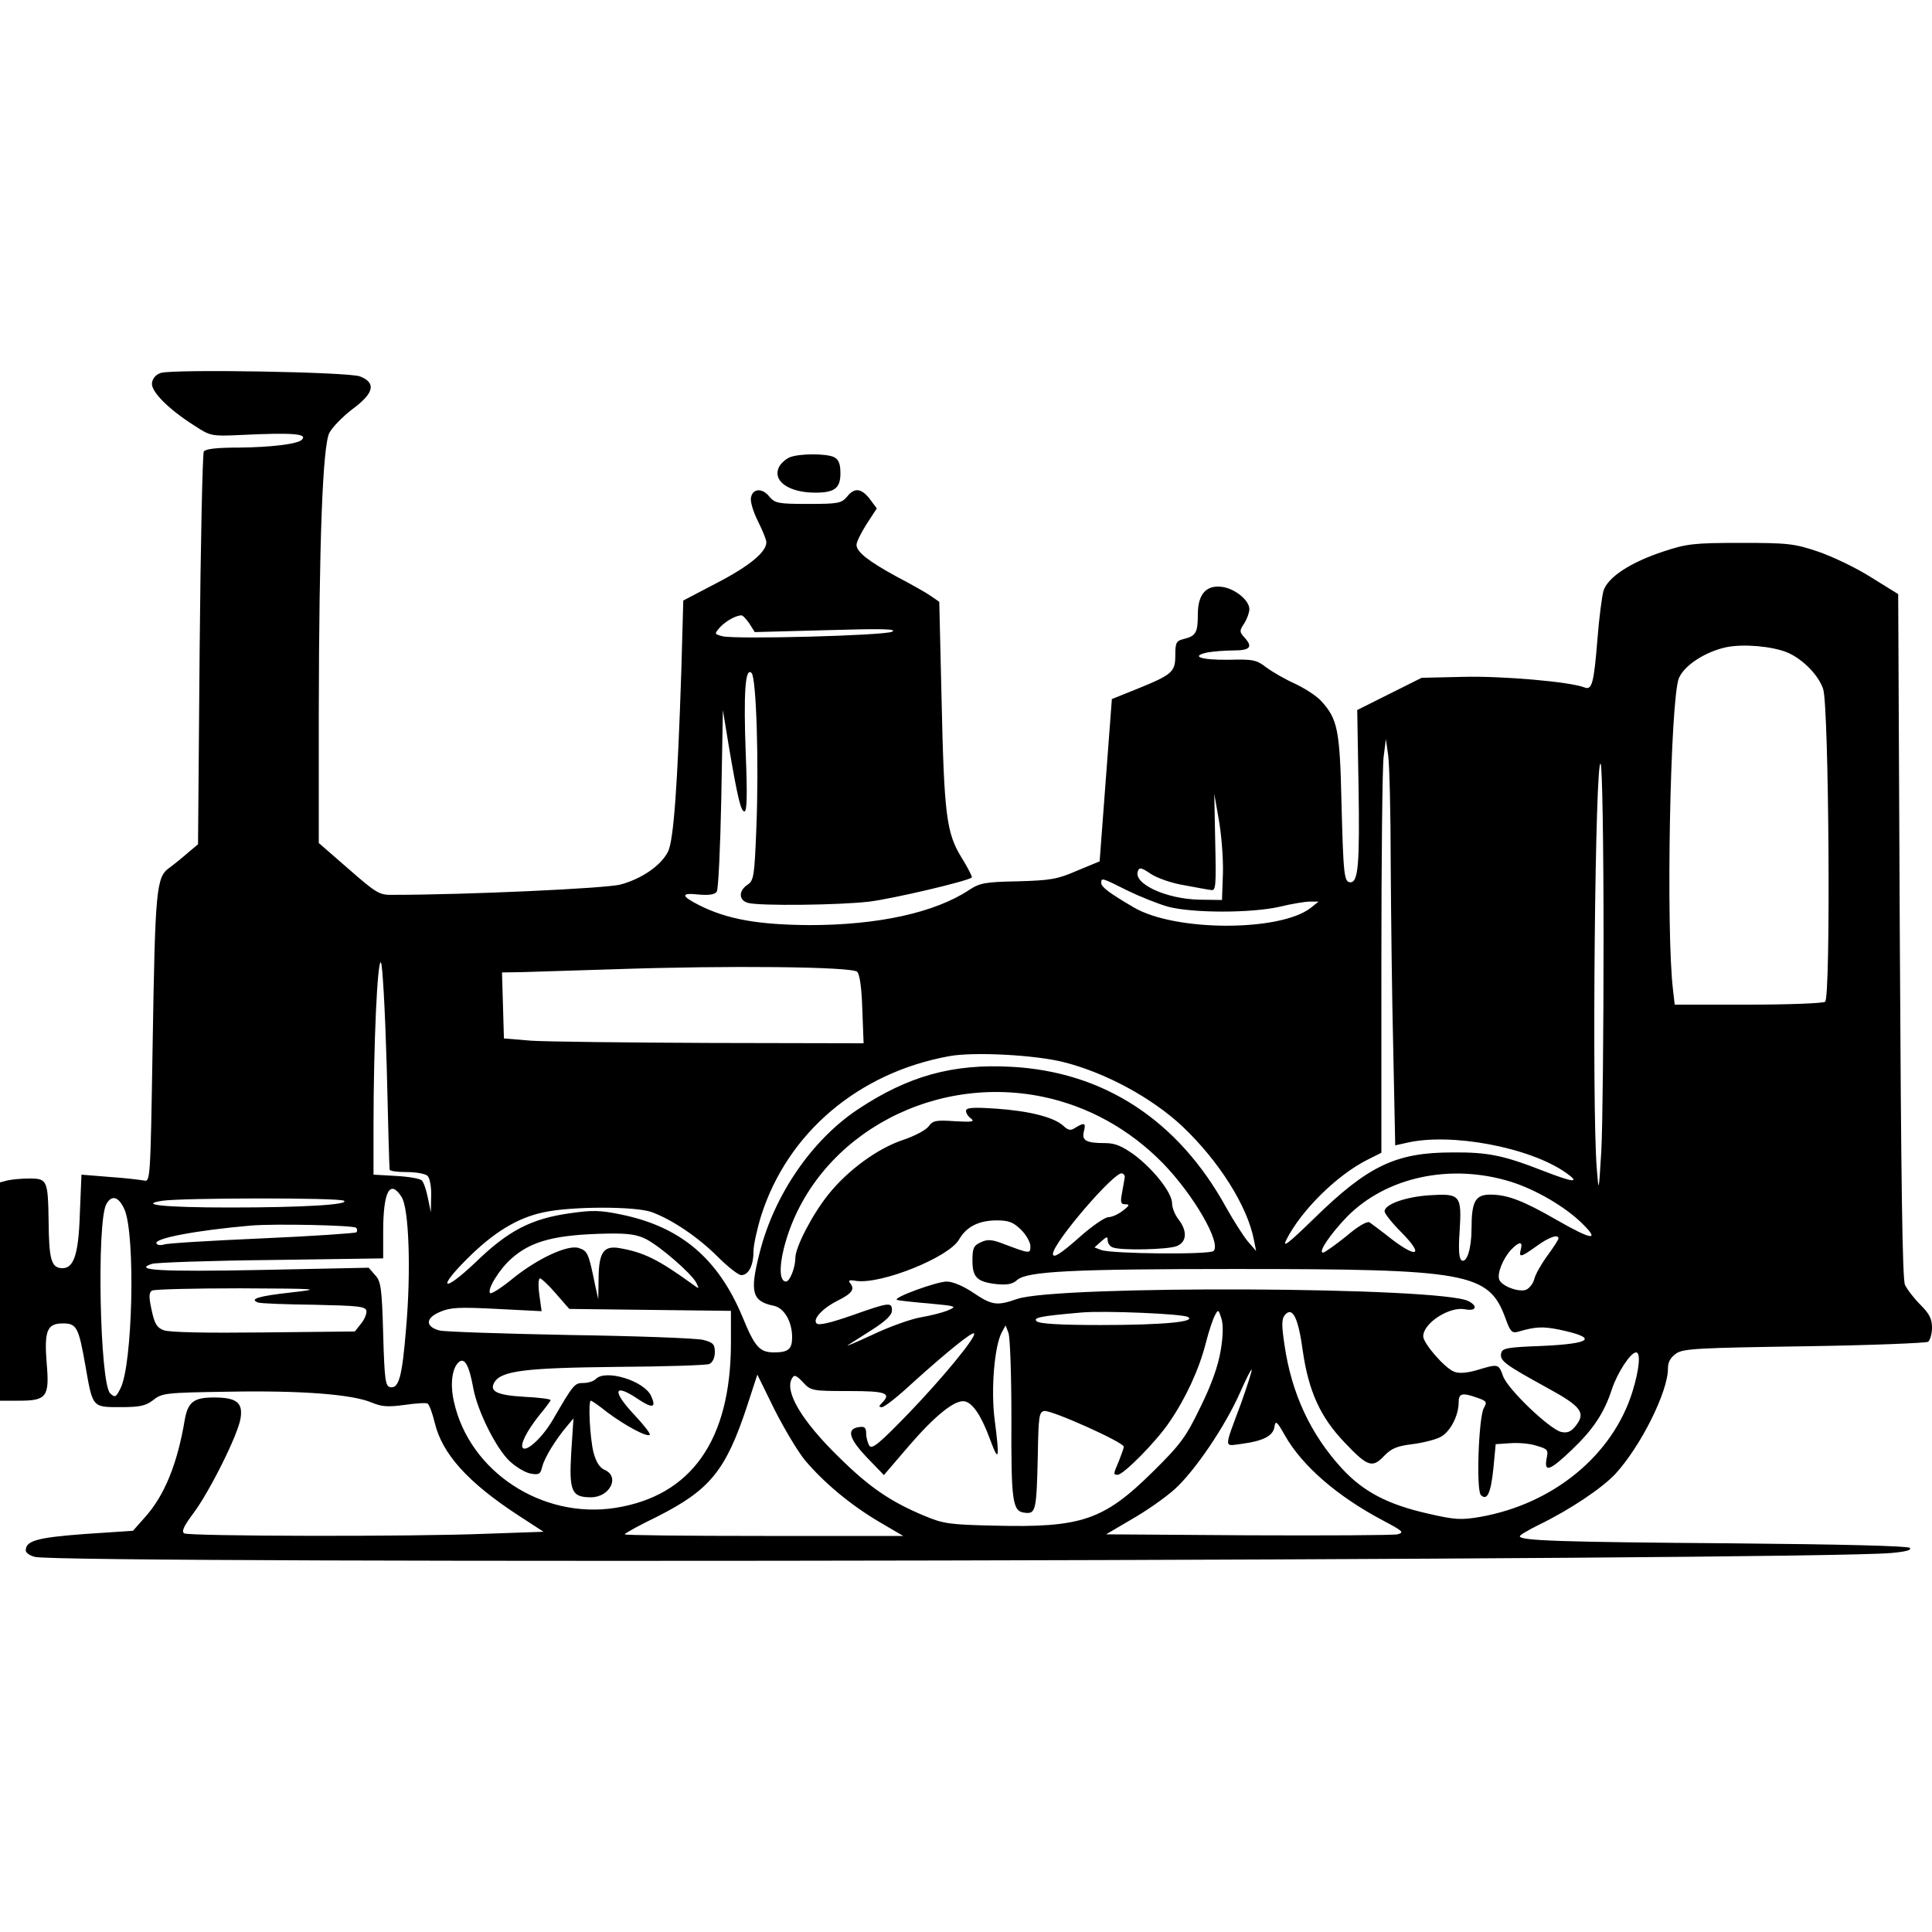
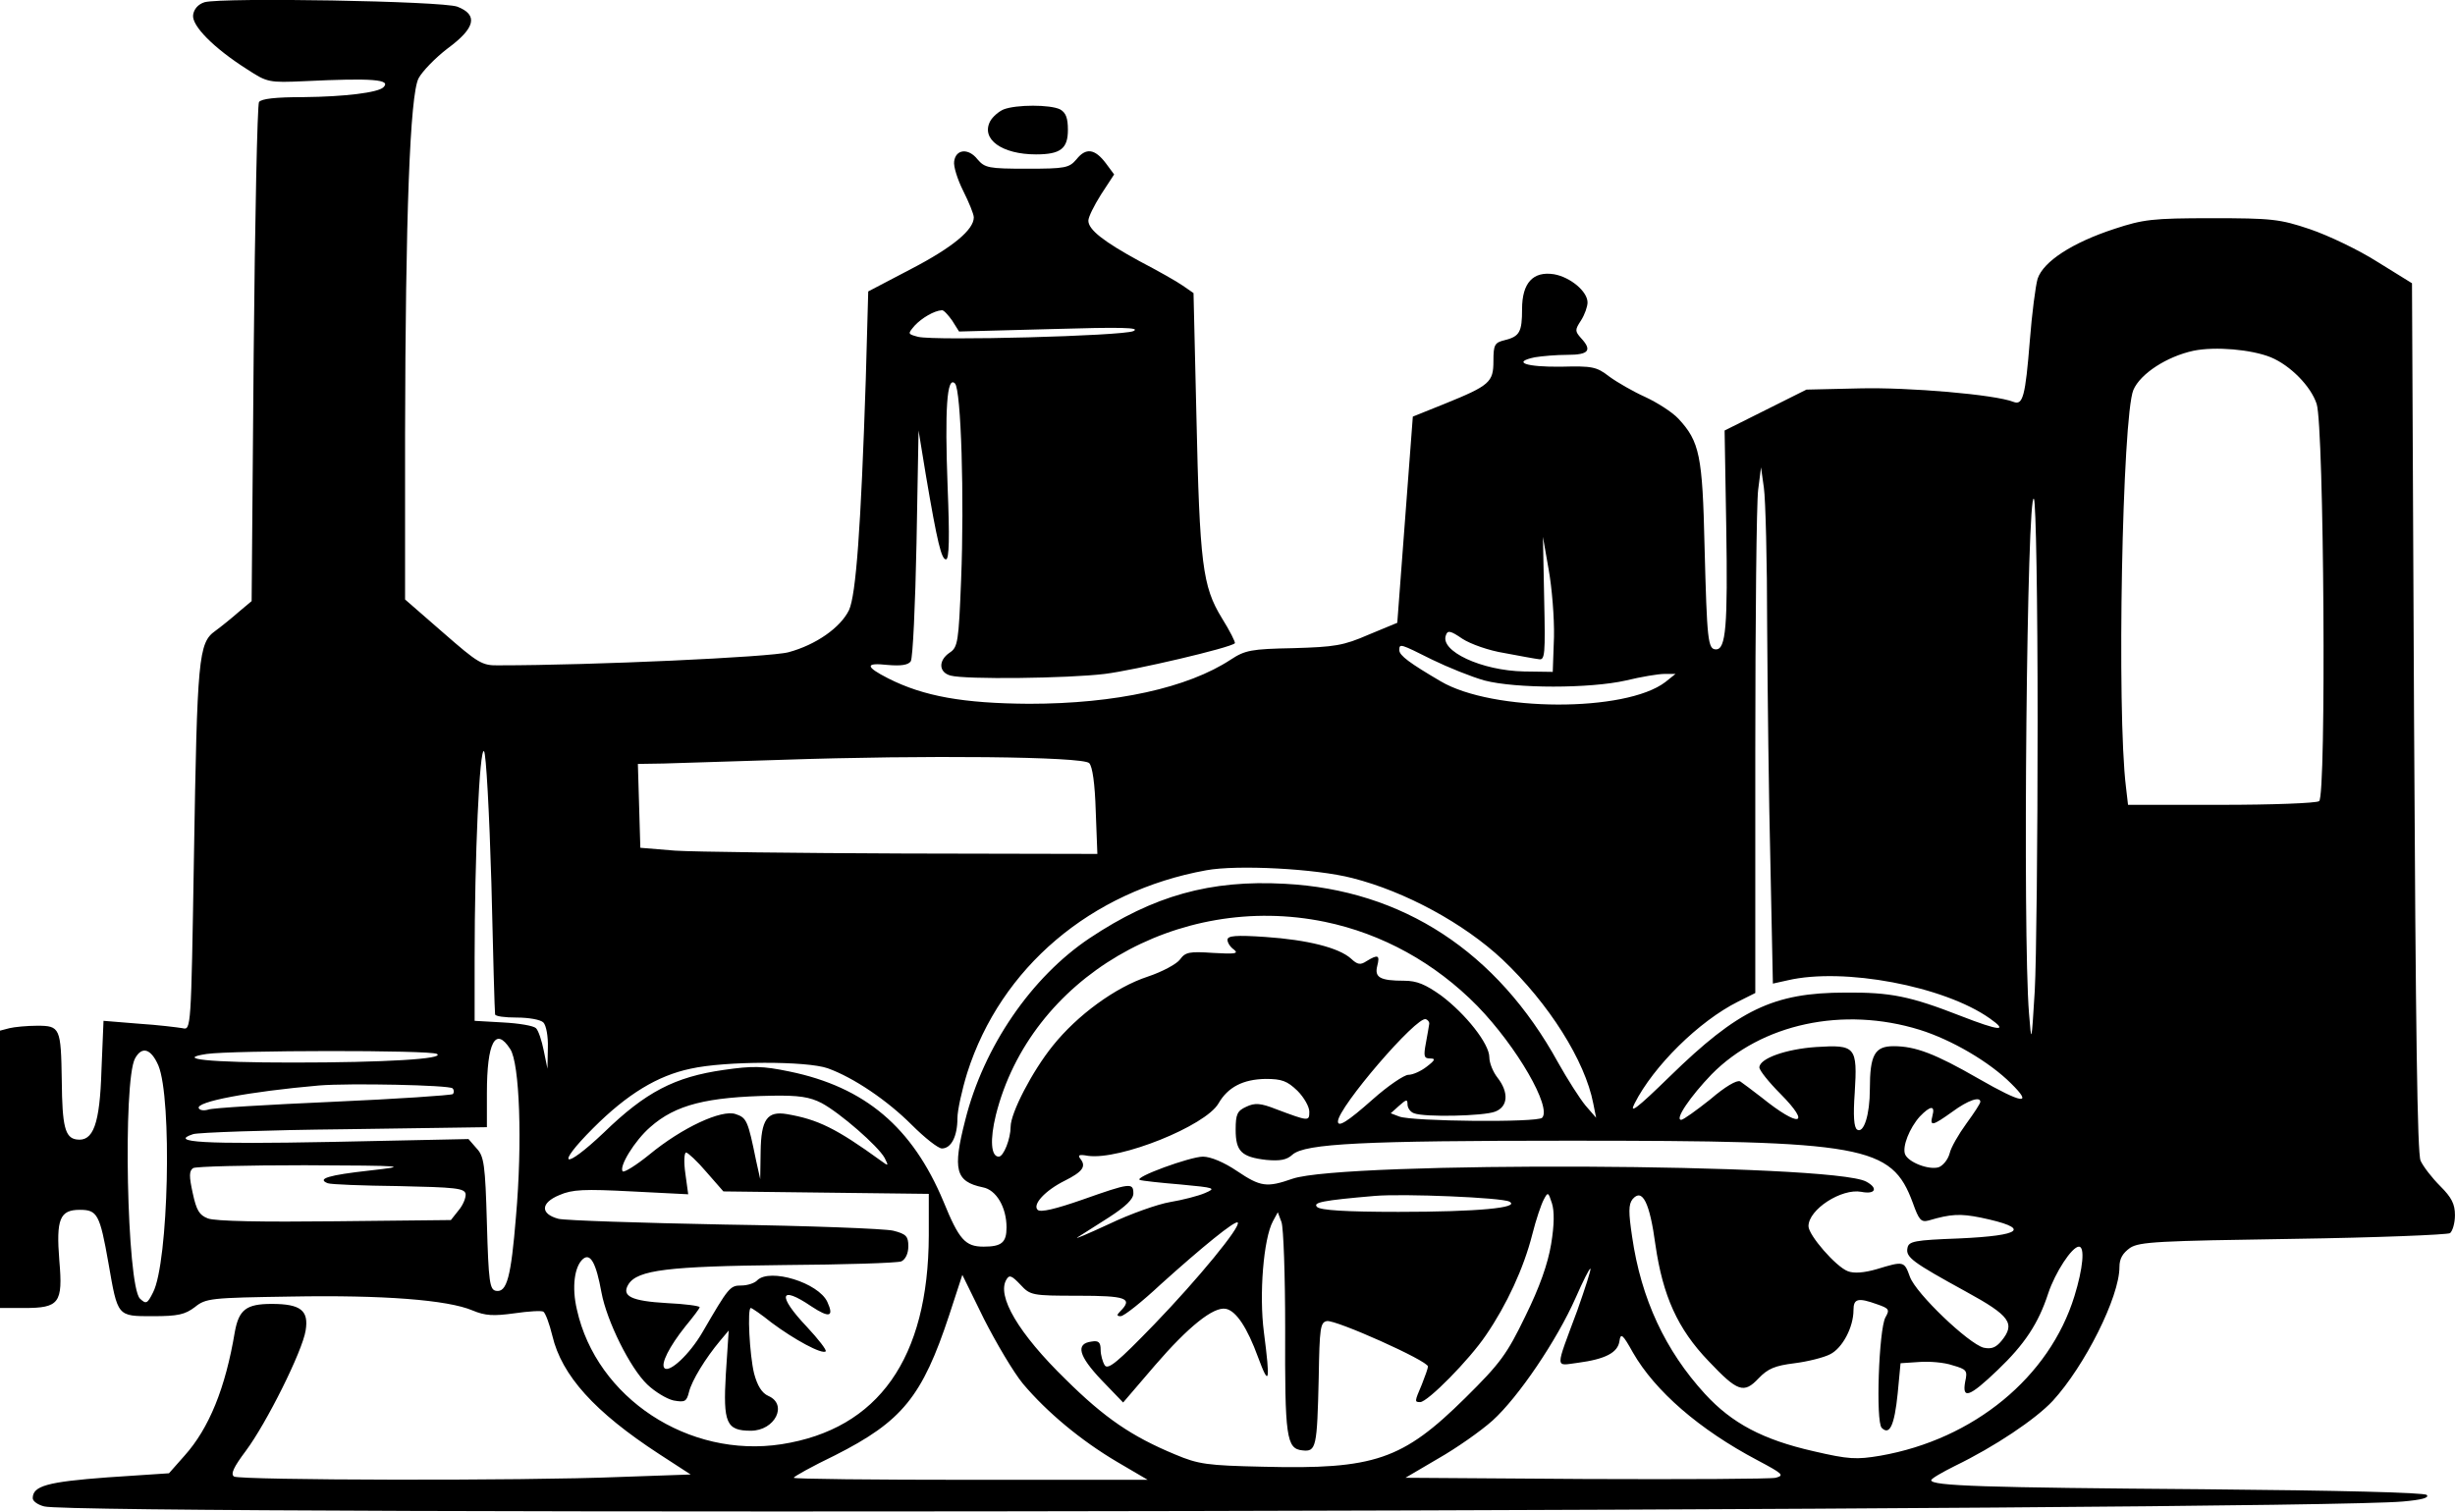
- <svg xmlns="http://www.w3.org/2000/svg" version="1.0" width="78pt" height="78pt" viewBox="0 0 78 78" preserveAspectRatio="xMidYMid meet">
-   <g transform="translate(0,78) scale(0.013,-0.013)" fill="#000000" stroke="none">
+ <svg xmlns="http://www.w3.org/2000/svg" version="1.0" preserveAspectRatio="xMidYMid meet" viewBox="0 19.98 104 64.04">
+   <g transform="translate(0,104) scale(0.017333,-0.017333)" fill="#000000" stroke="none">
    <path d="M500 4842 c-16 -5 -26 -17 -28 -31 -4 -26 50 -81 132 -133 49 -32 53 -33 141 -29 166 8 212 4 192 -15 -13 -13 -95 -23 -194 -24 -70 0 -104 -4 -110 -12 -4 -7 -10 -284 -13 -616 l-5 -604 -31 -26 c-17 -15 -43 -36 -58 -47 -41 -29 -44 -66 -52 -552 -7 -424 -7 -424 -28 -419 -12 2 -60 8 -107 11 l-86 7 -5 -120 c-4 -133 -20 -176 -61 -170 -28 4 -35 32 -36 143 -2 130 -4 135 -60 135 -25 0 -56 -3 -68 -6 l-23 -6 0 -339 0 -339 59 0 c86 0 95 12 86 116 -8 101 1 124 50 124 43 0 49 -11 70 -130 23 -132 21 -130 109 -130 61 0 78 4 102 22 27 22 39 23 236 26 223 4 382 -8 443 -34 31 -13 51 -14 102 -7 34 5 67 7 71 4 5 -3 15 -30 22 -59 23 -97 103 -186 261 -289 l77 -50 -172 -6 c-240 -10 -928 -8 -944 1 -9 6 -1 23 29 63 50 67 138 243 146 294 8 49 -12 65 -83 65 -62 0 -80 -14 -90 -68 -23 -138 -63 -236 -123 -303 l-38 -43 -150 -10 c-148 -11 -183 -21 -183 -51 0 -7 12 -16 28 -20 78 -23 5510 -11 5765 12 45 4 65 9 58 16 -6 6 -212 11 -548 14 -532 4 -663 8 -663 22 0 4 26 19 58 35 97 47 197 114 239 159 78 85 163 254 163 327 0 21 8 34 26 47 23 15 70 17 398 22 204 3 377 10 384 14 6 5 12 24 12 44 0 27 -8 43 -36 71 -20 20 -41 47 -48 62 -8 18 -12 318 -16 1085 l-5 1060 -84 52 c-47 30 -121 65 -165 80 -74 25 -94 27 -241 27 -145 0 -167 -3 -237 -26 -104 -34 -174 -80 -188 -122 -5 -17 -14 -86 -19 -151 -11 -137 -17 -159 -40 -150 -45 18 -257 36 -376 33 l-130 -3 -100 -50 -100 -50 4 -235 c4 -244 -1 -300 -25 -300 -20 0 -22 22 -28 251 -5 223 -12 257 -64 313 -15 16 -51 39 -81 53 -29 13 -69 36 -88 50 -31 24 -41 26 -118 24 -85 -1 -121 11 -64 23 18 3 53 6 80 6 52 0 61 11 33 41 -15 17 -15 20 0 43 9 14 16 34 16 44 0 27 -42 62 -82 69 -51 8 -78 -21 -78 -85 0 -56 -6 -67 -42 -76 -25 -6 -28 -11 -28 -51 0 -52 -9 -60 -120 -105 l-77 -31 -19 -252 -19 -252 -70 -29 c-62 -27 -83 -30 -184 -33 -103 -2 -118 -5 -153 -28 -105 -69 -281 -108 -493 -108 -160 1 -257 18 -344 62 -57 29 -57 39 -2 33 34 -3 51 0 57 9 5 8 11 138 14 289 l5 275 18 -110 c28 -165 38 -205 49 -205 8 0 9 54 4 178 -7 187 -2 272 18 252 15 -15 23 -280 15 -480 -6 -152 -8 -165 -28 -178 -28 -19 -27 -48 2 -56 36 -10 286 -7 377 4 73 9 308 64 318 75 2 2 -12 30 -32 62 -47 77 -54 131 -62 497 l-7 297 -26 18 c-14 10 -62 37 -106 60 -88 48 -125 77 -125 99 0 9 14 37 31 64 l32 49 -20 27 c-27 36 -49 39 -72 10 -18 -21 -27 -23 -121 -23 -94 0 -103 2 -121 23 -22 28 -53 25 -57 -5 -2 -12 8 -44 22 -72 14 -28 26 -57 26 -65 0 -30 -51 -73 -153 -126 l-105 -55 -6 -215 c-12 -366 -24 -527 -41 -564 -21 -43 -81 -85 -148 -103 -44 -12 -479 -32 -707 -32 -42 -1 -51 5 -137 80 l-93 81 0 402 c1 535 12 832 33 872 9 17 41 50 71 73 68 50 75 82 24 102 -37 14 -574 23 -618 11z m1827 -778 l17 -27 226 6 c170 5 219 4 200 -5 -28 -12 -483 -24 -526 -14 -26 7 -26 7 -8 28 17 18 47 36 66 37 4 1 15 -11 25 -25z m3223 -90 c48 -20 98 -71 112 -114 18 -55 24 -960 6 -971 -7 -5 -115 -9 -240 -9 l-227 0 -5 43 c-23 185 -9 906 18 971 17 40 82 82 147 96 54 11 142 3 189 -16z m-1231 -659 c1 -159 4 -421 8 -581 l6 -291 36 8 c137 32 382 -14 494 -93 47 -33 24 -31 -71 6 -123 48 -171 58 -282 57 -176 0 -262 -42 -429 -205 -81 -79 -100 -93 -86 -66 46 91 157 201 253 249 l42 21 0 588 c0 323 3 612 7 642 l7 55 7 -50 c4 -27 8 -180 8 -340z m661 -230 c0 -291 -3 -588 -7 -660 -8 -130 -8 -130 -14 -55 -16 195 -5 1286 12 1258 5 -7 9 -251 9 -543z m-1182 205 l-3 -85 -70 1 c-104 2 -207 50 -191 89 4 12 11 11 40 -9 20 -13 65 -29 103 -35 37 -7 75 -14 84 -15 15 -3 16 12 13 148 l-3 151 14 -80 c8 -44 14 -118 13 -165z m-298 -55 c39 -19 96 -42 128 -51 76 -20 258 -20 346 0 37 9 79 16 94 16 l27 0 -25 -20 c-97 -74 -422 -73 -549 2 -75 44 -101 63 -101 76 0 17 2 16 80 -23z m-2299 -547 c4 -172 8 -316 9 -320 0 -5 24 -8 53 -8 29 0 58 -5 65 -12 7 -7 12 -35 11 -62 l-1 -51 -9 44 c-5 25 -13 49 -19 55 -6 6 -42 12 -80 14 l-70 4 0 153 c0 248 12 517 23 506 5 -5 13 -150 18 -323z m1461 294 c8 -8 14 -50 16 -117 l4 -105 -473 1 c-261 1 -512 4 -559 7 l-85 7 -3 103 -3 102 63 1 c35 1 164 5 288 9 351 12 736 8 752 -8z m643 -281 c130 -33 273 -111 367 -199 114 -108 202 -248 222 -352 l7 -35 -26 30 c-14 17 -44 64 -67 105 -149 271 -380 422 -668 437 -182 10 -321 -29 -477 -133 -142 -95 -259 -265 -304 -445 -31 -121 -24 -150 43 -164 33 -6 58 -49 58 -98 0 -37 -12 -47 -56 -47 -45 0 -60 17 -98 110 -76 182 -192 280 -376 318 -67 14 -91 14 -161 4 -120 -17 -191 -54 -293 -153 -99 -94 -121 -84 -26 11 83 83 157 128 238 145 85 19 284 19 335 1 64 -23 146 -79 205 -138 32 -32 65 -58 74 -58 23 0 38 30 38 74 0 19 11 69 24 111 82 257 302 444 584 495 76 14 268 4 357 -19z m-67 -107 c140 -29 269 -100 373 -206 97 -100 182 -248 158 -273 -12 -12 -317 -9 -349 3 l-21 8 20 18 c18 16 21 17 21 4 0 -9 7 -19 16 -22 25 -10 170 -7 198 4 32 12 34 47 6 83 -11 14 -20 36 -20 50 0 33 -58 106 -118 151 -38 27 -59 36 -90 36 -59 0 -73 8 -66 36 7 27 2 29 -26 12 -15 -10 -22 -9 -38 6 -30 27 -107 46 -209 53 -73 5 -93 3 -93 -7 0 -7 7 -18 16 -24 12 -10 2 -11 -51 -8 -58 4 -68 2 -81 -16 -8 -11 -43 -30 -79 -42 -79 -26 -172 -94 -232 -169 -50 -62 -103 -164 -103 -198 0 -29 -17 -73 -29 -73 -19 0 -22 41 -7 102 84 334 444 546 804 472z m255 -250 c-1 -5 -4 -26 -8 -46 -6 -32 -5 -38 10 -38 14 0 13 -4 -8 -20 -14 -11 -34 -20 -45 -20 -10 0 -50 -27 -87 -60 -62 -55 -85 -69 -85 -54 0 34 193 259 215 250 5 -2 9 -7 8 -12z m1199 -14 c77 -24 170 -78 223 -131 55 -54 28 -50 -80 12 -106 61 -154 79 -207 79 -46 0 -58 -21 -58 -105 0 -63 -15 -109 -31 -99 -8 5 -10 34 -6 90 7 113 2 118 -94 112 -74 -5 -139 -28 -139 -50 0 -7 23 -36 52 -65 76 -77 46 -83 -47 -8 -22 17 -46 35 -52 39 -8 4 -37 -13 -73 -44 -34 -27 -66 -50 -71 -50 -17 0 23 58 74 111 122 124 322 167 509 109z m-3445 -47 c23 -34 30 -229 14 -410 -12 -147 -22 -186 -49 -181 -15 3 -18 21 -22 165 -4 143 -7 164 -25 183 l-20 23 -335 -7 c-312 -6 -399 -1 -338 19 12 4 179 10 371 12 l347 5 0 83 c0 125 21 164 57 108z m-860 -40 c34 -81 25 -482 -13 -555 -14 -28 -17 -29 -32 -15 -32 32 -42 531 -12 587 17 31 39 24 57 -17z m681 28 c20 -12 -126 -21 -353 -21 -205 0 -289 9 -210 21 61 9 548 10 563 0z m2103 -90 c16 -16 29 -39 29 -51 0 -24 -1 -24 -81 6 -38 15 -52 16 -73 6 -22 -10 -26 -18 -26 -56 0 -53 14 -67 75 -74 34 -3 50 0 64 13 31 27 173 34 676 34 723 0 788 -11 840 -152 15 -42 20 -48 39 -43 54 16 77 17 127 7 124 -26 104 -44 -54 -51 -108 -4 -122 -7 -125 -23 -5 -23 12 -35 143 -107 108 -59 121 -78 87 -120 -14 -17 -25 -21 -44 -17 -37 10 -165 132 -180 173 -14 39 -15 39 -81 19 -31 -9 -56 -11 -71 -5 -29 11 -96 88 -96 110 0 41 81 93 129 84 35 -7 42 9 12 25 -83 45 -1277 50 -1402 7 -63 -22 -78 -20 -136 19 -31 21 -64 35 -83 35 -31 0 -171 -51 -154 -57 5 -2 50 -7 99 -11 85 -8 88 -9 60 -21 -16 -7 -55 -17 -85 -22 -30 -5 -98 -29 -150 -54 -52 -24 -87 -39 -76 -32 10 6 45 29 77 49 40 26 59 44 59 58 0 27 -8 26 -124 -15 -66 -23 -103 -32 -110 -25 -13 13 18 47 66 71 44 22 53 35 39 53 -8 10 -4 12 18 8 78 -11 287 73 319 128 23 40 60 59 115 60 40 0 53 -5 78 -29z m-2065 6 c4 -4 4 -10 1 -14 -4 -3 -136 -12 -295 -19 -158 -7 -294 -15 -303 -19 -10 -3 -20 -2 -23 3 -10 16 123 41 294 56 74 6 318 1 326 -7z m902 -36 c45 -24 138 -105 154 -134 10 -20 10 -21 -9 -7 -109 79 -154 101 -230 114 -48 8 -63 -13 -64 -92 l-1 -67 -10 45 c-20 98 -23 105 -50 114 -34 12 -131 -33 -211 -99 -32 -26 -61 -44 -65 -41 -10 11 29 75 67 108 62 55 138 74 299 77 64 1 91 -3 120 -18z m2832 3 c0 -4 -15 -27 -34 -53 -19 -26 -38 -59 -41 -73 -4 -15 -16 -30 -27 -34 -24 -7 -74 12 -82 32 -7 19 11 64 36 92 26 27 38 28 31 2 -7 -27 0 -25 49 10 38 28 68 38 68 24z m-3114 -171 l42 -48 251 -3 251 -3 0 -102 c-1 -300 -123 -473 -360 -510 -227 -35 -452 113 -500 329 -13 55 -6 106 15 124 18 15 32 -10 45 -82 13 -70 70 -185 112 -225 19 -18 47 -35 64 -39 28 -5 32 -3 38 21 7 28 40 82 76 125 l21 25 -7 -106 c-7 -120 1 -139 61 -139 59 0 91 64 43 85 -16 7 -27 25 -35 55 -11 45 -17 160 -8 160 3 0 26 -16 51 -36 55 -41 123 -78 132 -70 3 3 -18 30 -46 60 -73 77 -67 103 11 50 44 -29 56 -26 39 11 -22 47 -140 83 -171 53 -6 -7 -24 -13 -39 -13 -28 0 -31 -4 -95 -114 -32 -55 -81 -100 -93 -88 -10 10 12 53 51 102 19 23 35 44 35 47 0 3 -36 8 -80 10 -87 5 -112 17 -94 46 22 35 97 44 379 47 149 1 278 5 288 9 10 5 17 19 17 37 0 24 -5 30 -37 38 -21 5 -207 12 -413 15 -206 4 -388 10 -405 14 -45 12 -44 39 2 58 32 14 61 15 177 9 l138 -7 -7 51 c-4 28 -3 51 2 51 4 0 27 -21 49 -47z m-823 3 c-99 -11 -130 -20 -102 -31 8 -3 86 -6 174 -7 137 -3 160 -5 163 -19 1 -9 -6 -27 -17 -40 l-19 -24 -284 -3 c-175 -2 -293 0 -310 7 -21 8 -28 20 -37 62 -9 41 -9 54 1 61 7 4 130 7 273 7 250 -1 256 -2 158 -13z m2786 -76 c28 -15 -78 -25 -271 -25 -129 0 -191 4 -199 12 -11 11 13 16 141 27 69 6 312 -4 329 -14z m102 -104 c-8 -48 -28 -105 -63 -176 -45 -93 -61 -115 -147 -200 -153 -151 -221 -175 -494 -168 -137 3 -158 6 -215 30 -106 44 -172 89 -267 183 -116 113 -170 205 -145 245 7 12 13 9 34 -13 24 -26 28 -27 141 -27 117 0 135 -6 103 -38 -9 -9 -9 -12 1 -12 8 0 52 35 98 78 101 91 182 157 188 151 9 -9 -97 -138 -204 -249 -89 -92 -113 -112 -121 -100 -5 8 -10 25 -10 38 0 18 -5 23 -22 20 -40 -5 -32 -35 24 -94 l53 -55 78 91 c81 94 143 144 173 138 25 -5 52 -45 79 -119 27 -73 30 -62 14 62 -12 92 -1 228 22 271 l12 22 9 -24 c5 -14 9 -131 9 -260 -1 -266 3 -294 42 -298 34 -4 36 7 40 178 2 122 4 135 20 138 21 4 247 -97 247 -111 0 -4 -7 -24 -15 -44 -18 -42 -18 -43 -4 -43 18 0 120 103 161 164 50 73 92 163 113 246 9 36 22 74 28 85 10 19 11 19 20 -9 6 -19 6 -52 -2 -100z m255 -2 c18 -124 54 -205 130 -284 71 -75 86 -80 122 -42 23 24 40 31 88 37 32 4 72 14 87 22 30 15 57 66 57 108 0 28 11 31 58 14 29 -10 31 -13 20 -32 -16 -30 -24 -255 -9 -270 19 -19 31 5 39 84 l7 74 45 3 c25 2 62 -1 82 -8 35 -10 37 -13 31 -40 -8 -44 10 -38 79 28 66 63 100 114 124 188 17 51 58 114 75 114 15 0 10 -53 -11 -121 -61 -198 -246 -350 -474 -390 -59 -10 -78 -9 -164 11 -123 28 -199 68 -265 140 -97 106 -156 232 -178 384 -9 60 -9 79 1 92 24 28 42 -8 56 -112z m-191 -160 c-55 -148 -55 -135 1 -128 68 9 98 25 102 53 3 21 8 17 33 -28 54 -94 162 -188 304 -263 62 -33 67 -37 45 -43 -14 -3 -223 -4 -465 -3 l-440 3 80 47 c44 25 104 67 133 93 63 57 157 196 203 300 18 41 34 73 36 71 2 -2 -13 -48 -32 -102z m-1355 -179 c59 -70 142 -139 230 -191 l75 -44 -432 0 c-238 0 -433 2 -433 5 0 3 45 28 101 55 164 83 213 143 279 343 l32 98 53 -108 c30 -59 72 -130 95 -158z" />
    <path d="M2453 4580 c-12 -5 -27 -18 -33 -29 -23 -44 29 -81 112 -81 60 0 78 14 78 60 0 29 -5 42 -19 50 -24 12 -107 12 -138 0z" />
  </g>
</svg>
